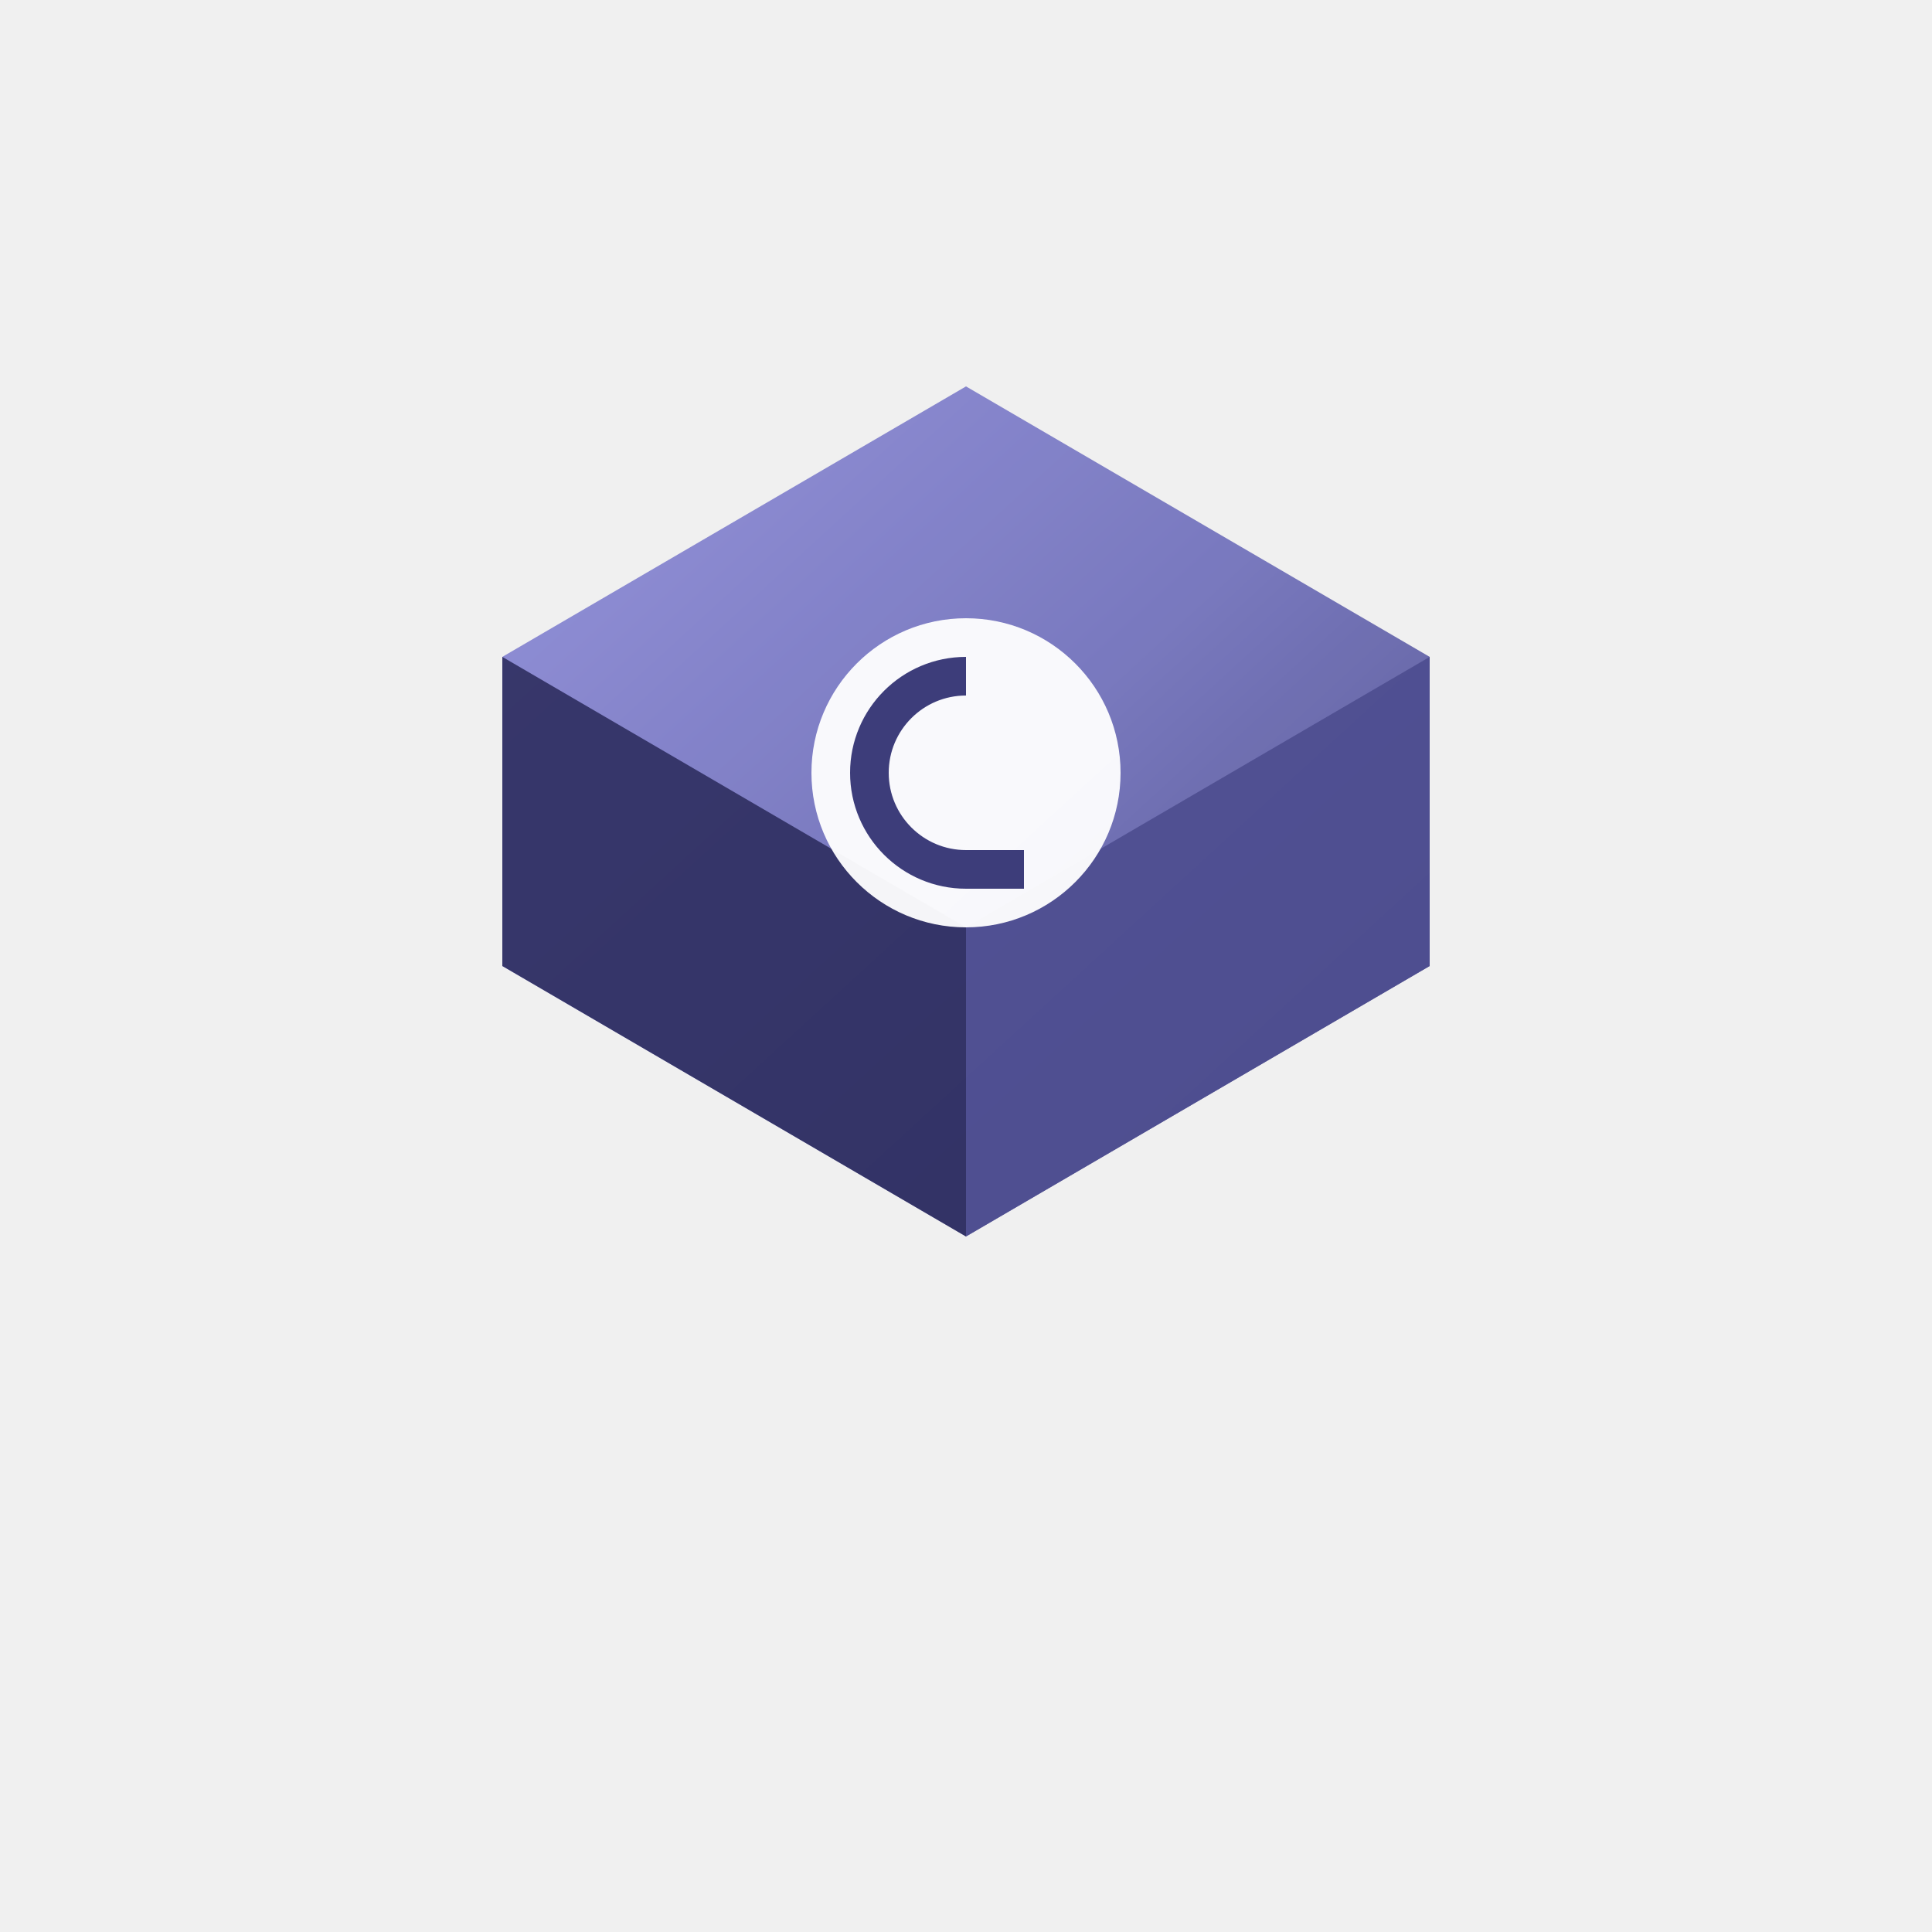
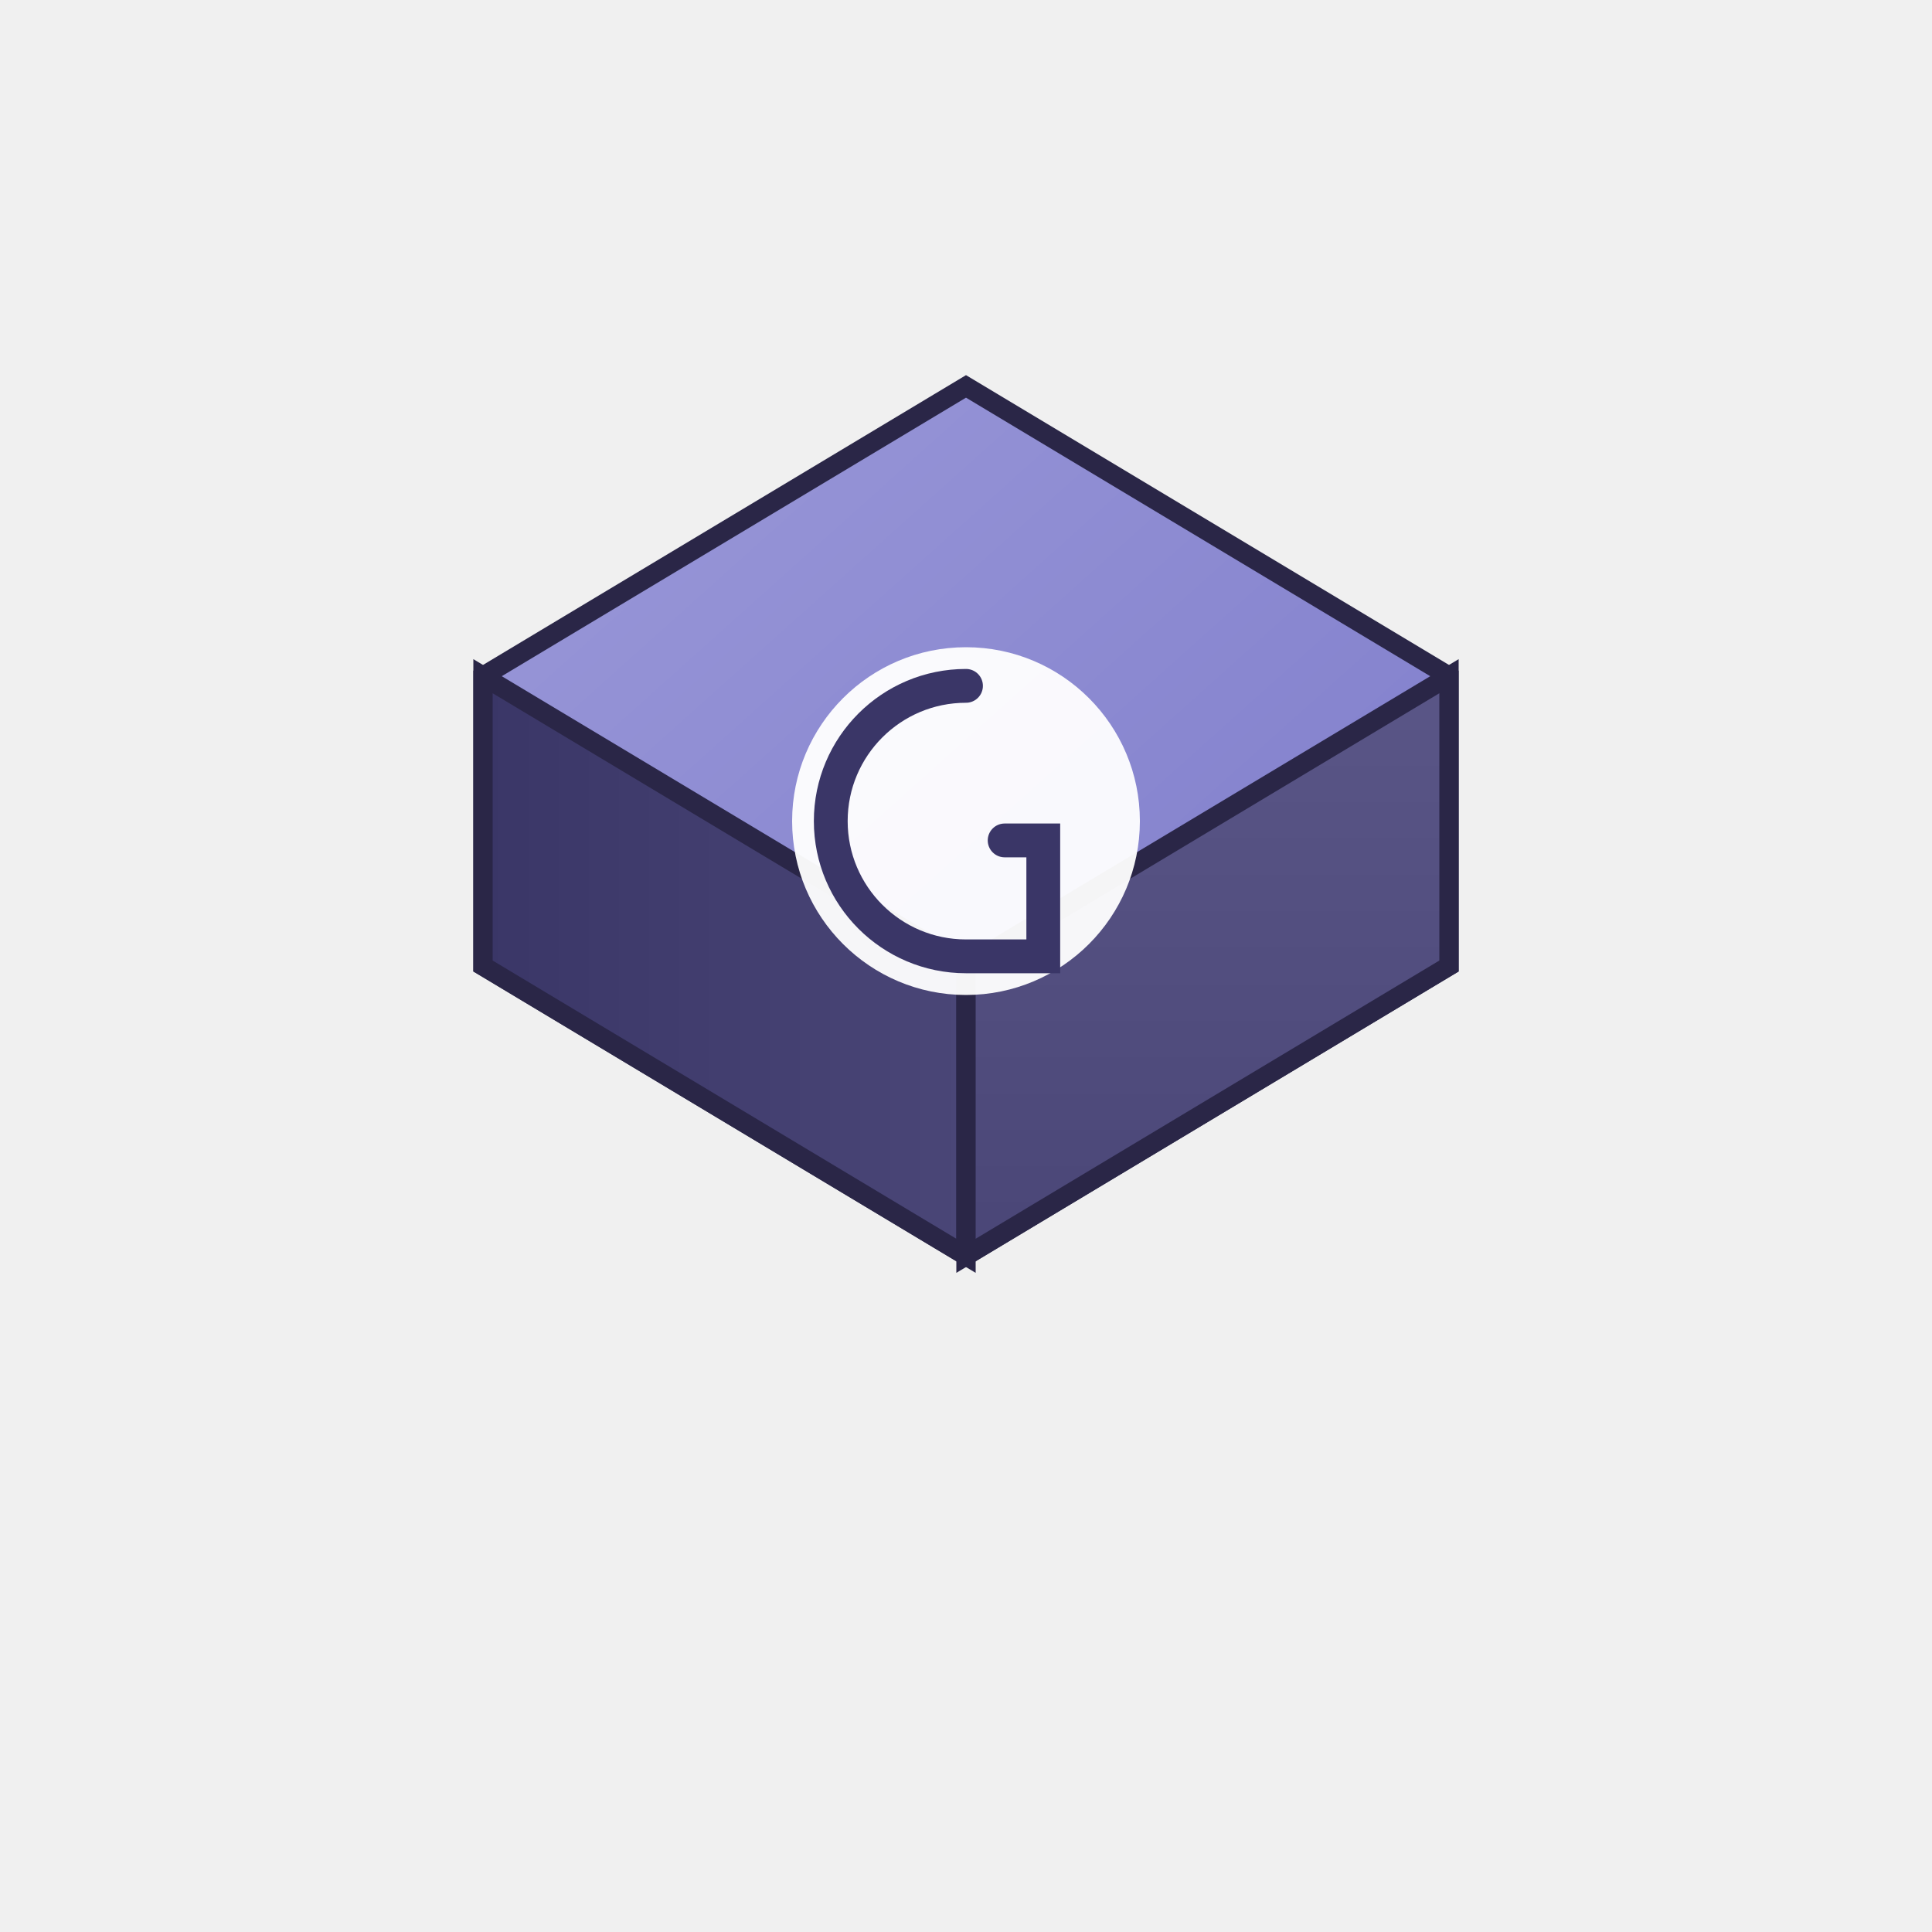
- <svg xmlns="http://www.w3.org/2000/svg" viewBox="0 0 50 50">
+ <svg xmlns="http://www.w3.org/2000/svg" viewBox="0 0 200 200">
  <defs>
-     <linearGradient id="gamecubeGradient" x1="0%" y1="0%" x2="100%" y2="100%">
-       <stop offset="0%" style="stop-color:#8B89D9;stop-opacity:1" />
-       <stop offset="50%" style="stop-color:#6B6BB8;stop-opacity:1" />
-       <stop offset="100%" style="stop-color:#3D3D7A;stop-opacity:1" />
+     <linearGradient id="topGradient" x1="0%" y1="0%" x2="100%" y2="100%">
+       <stop offset="0%" style="stop-color:#9B99D9;stop-opacity:1" />
+       <stop offset="100%" style="stop-color:#7B79C9;stop-opacity:1" />
+     </linearGradient>
+     <linearGradient id="leftGradient" x1="0%" y1="0%" x2="100%" y2="0%">
+       <stop offset="0%" style="stop-color:#3A3667;stop-opacity:1" />
+       <stop offset="100%" style="stop-color:#4A4677;stop-opacity:1" />
+     </linearGradient>
+     <linearGradient id="rightGradient" x1="0%" y1="0%" x2="0%" y2="100%">
+       <stop offset="0%" style="stop-color:#5A5687;stop-opacity:1" />
+       <stop offset="100%" style="stop-color:#4A4677;stop-opacity:1" />
    </linearGradient>
  </defs>
-   <g transform="translate(25, 25)">
-     <path d="M 0,-15 L 12,-8 L 12,0 L 0,7 L -12,0 L -12,-8 Z" fill="url(#gamecubeGradient)" opacity="0.9" />
-     <path d="M -12,-8 L -12,0 L 0,7 L 0,-1 Z" fill="#2D2D5F" opacity="0.9" />
-     <path d="M 0,-1 L 0,7 L 12,0 L 12,-8 Z" fill="#4D4D8F" opacity="0.9" />
-     <circle cx="0" cy="-5" r="4" fill="white" opacity="0.95" />
-     <path d="M 0,-7.5 A 2.5,2.5 0 0,0 0,-2.5 L 1.5,-2.5" stroke="#3D3D7A" stroke-width="1" fill="none" />
+   <g transform="translate(100, 100)">
+     <path d="M 0,-60 L 50,-30 L 50,0 L 0,30 L -50,0 L -50,-30 Z" fill="url(#topGradient)" stroke="#2A2647" stroke-width="2" />
+     <path d="M -50,-30 L -50,0 L 0,30 L 0,0 Z" fill="url(#leftGradient)" stroke="#2A2647" stroke-width="2" />
+     <path d="M 0,0 L 0,30 L 50,0 L 50,-30 Z" fill="url(#rightGradient)" stroke="#2A2647" stroke-width="2" />
+     <g transform="translate(0, -15)">
+       <circle cx="0" cy="0" r="18" fill="white" opacity="0.95" />
+       <path d="M 0,-14 A 14,14 0 0,0 0,14 L 8,14 L 8,2 L 4,2" stroke="#3A3667" stroke-width="3.5" fill="none" stroke-linecap="round" />
+     </g>
  </g>
</svg>
